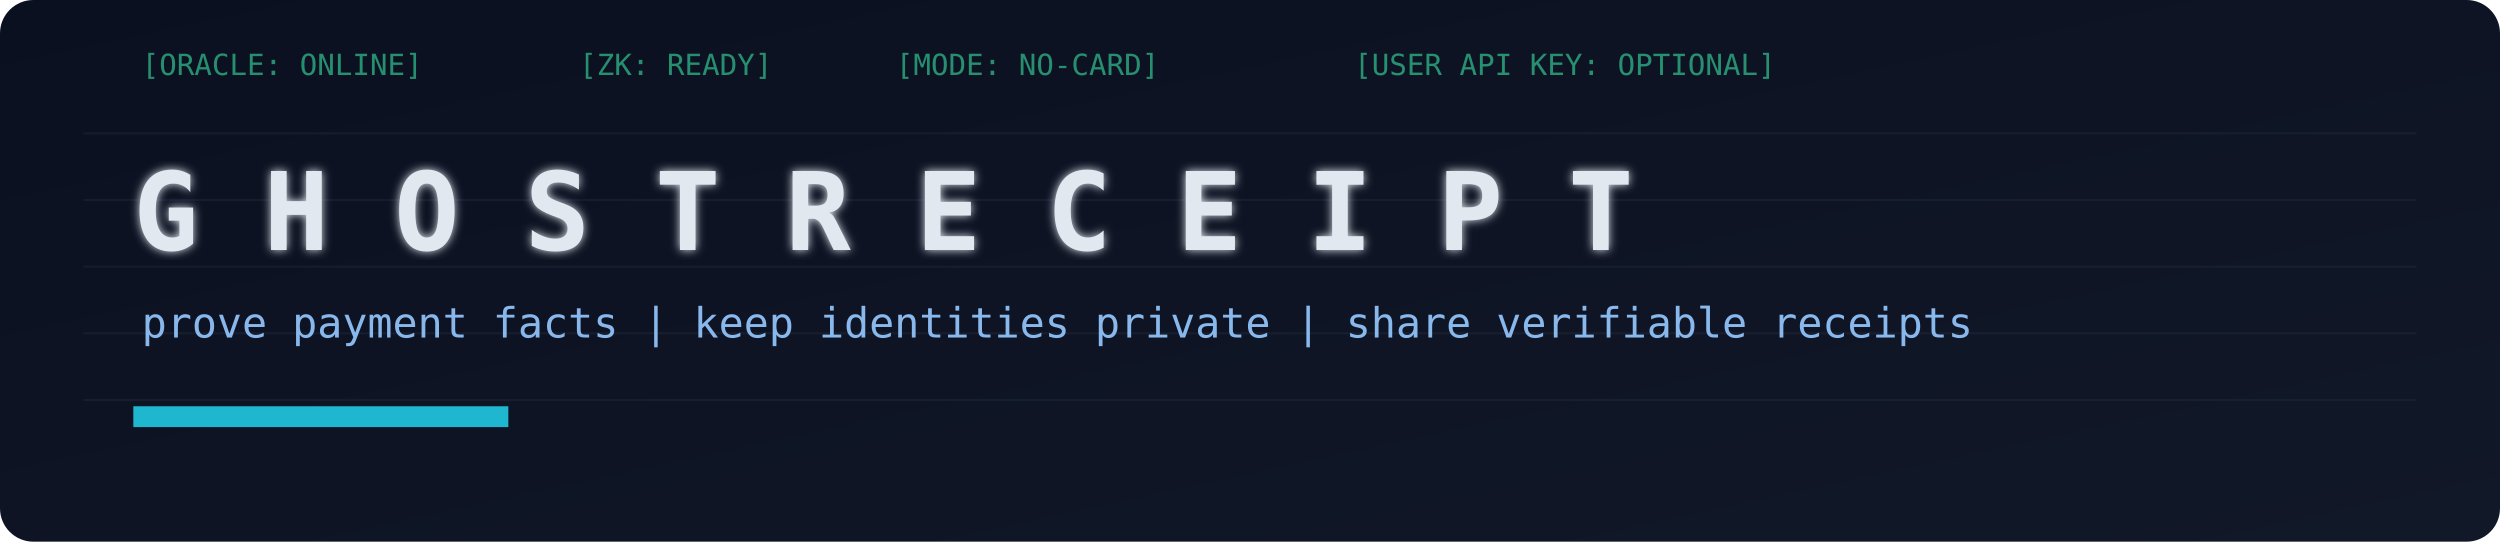
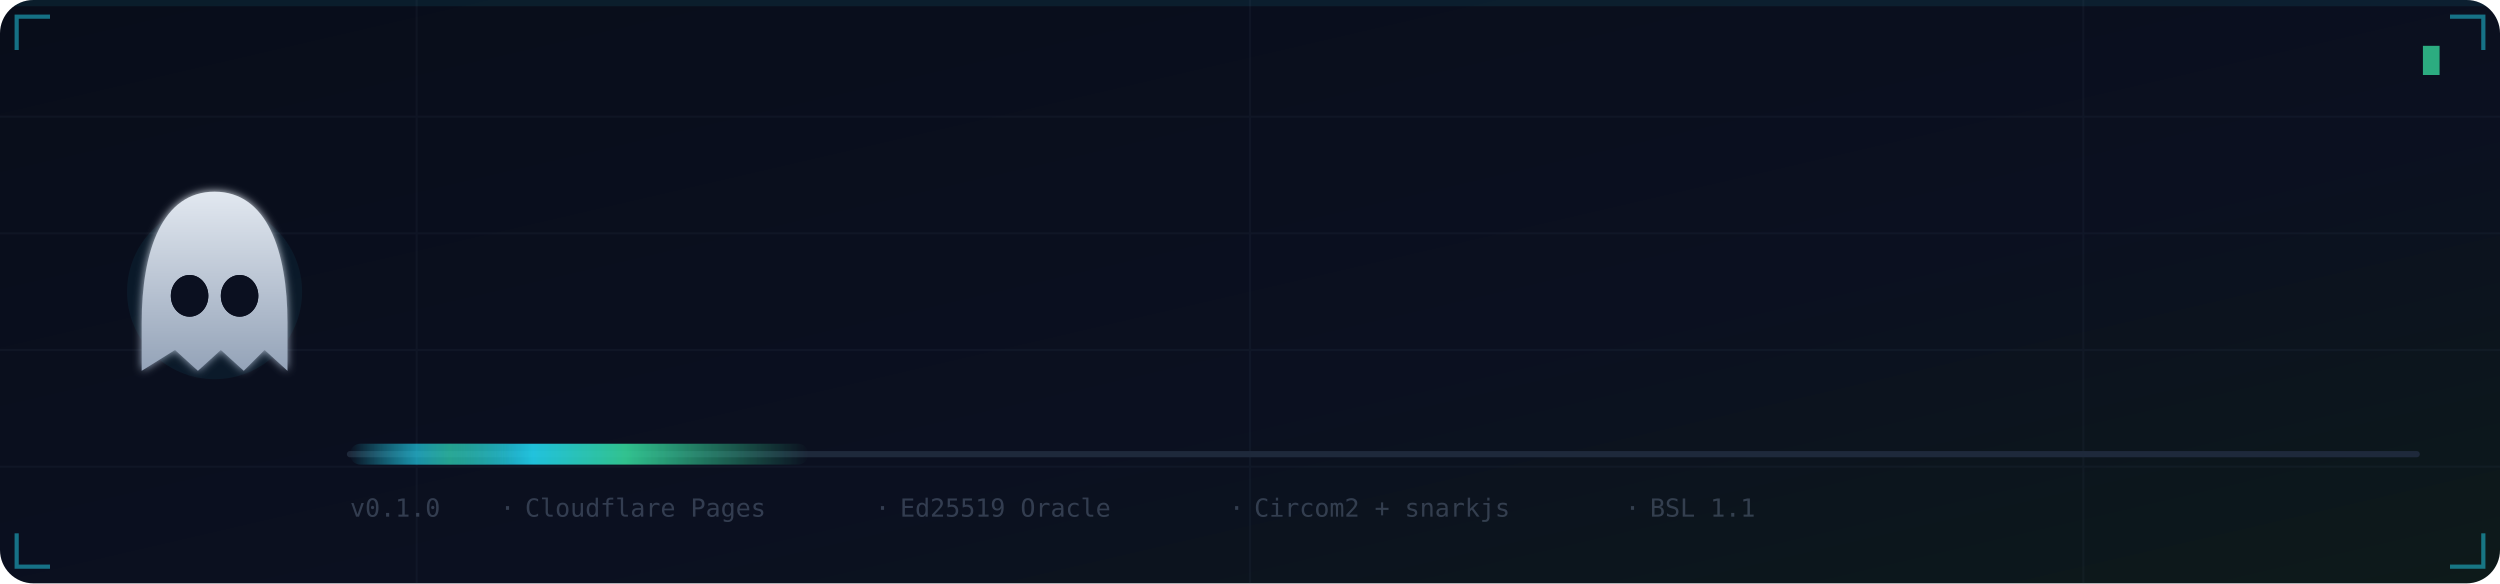
- <svg xmlns="http://www.w3.org/2000/svg" width="1200" height="260" viewBox="0 0 1200 260" role="img" aria-labelledby="title desc">
+ <svg xmlns="http://www.w3.org/2000/svg" width="1200" height="280" viewBox="0 0 1200 280" role="img" aria-labelledby="title desc">
  <defs>
    <linearGradient id="bg" x1="0" y1="0" x2="1" y2="1">
-       <stop offset="0%" stop-color="#0b1020" />
-       <stop offset="100%" stop-color="#111827" />
+       <stop offset="0%" stop-color="#080d1a" />
+       <stop offset="60%" stop-color="#0b1020" />
+       <stop offset="100%" stop-color="#0d1a1a" />
    </linearGradient>
-     <linearGradient id="line" x1="0" y1="0" x2="1" y2="0">
-       <stop offset="0%" stop-color="#22d3ee" />
+     <linearGradient id="titleGrad" x1="0" y1="0" x2="1" y2="0">
+       <stop offset="0%" stop-color="#e2e8f0" />
+       <stop offset="50%" stop-color="#22d3ee" />
      <stop offset="100%" stop-color="#34d399" />
    </linearGradient>
-     <filter id="glow">
-       <feGaussianBlur stdDeviation="2.4" result="blur" />
+     <linearGradient id="sweep" x1="0" y1="0" x2="1" y2="0">
+       <stop offset="0%" stop-color="#22d3ee" stop-opacity="0" />
+       <stop offset="40%" stop-color="#22d3ee" stop-opacity="1" />
+       <stop offset="60%" stop-color="#34d399" stop-opacity="1" />
+       <stop offset="100%" stop-color="#34d399" stop-opacity="0" />
+     </linearGradient>
+     <linearGradient id="ghostBody" x1="0" y1="0" x2="0" y2="1">
+       <stop offset="0%" stop-color="#e2e8f0" />
+       <stop offset="100%" stop-color="#94a3b8" />
+     </linearGradient>
+     <filter id="titleGlow" x="-5%" y="-30%" width="110%" height="160%">
+       <feGaussianBlur stdDeviation="3" result="blur" />
      <feMerge>
        <feMergeNode in="blur" />
        <feMergeNode in="SourceGraphic" />
      </feMerge>
    </filter>
+     <filter id="ghostGlow" x="-20%" y="-20%" width="140%" height="140%">
+       <feGaussianBlur stdDeviation="2" result="blur" />
+       <feMerge>
+         <feMergeNode in="blur" />
+         <feMergeNode in="SourceGraphic" />
+       </feMerge>
+     </filter>
+     <filter id="cyanGlow" x="-20%" y="-50%" width="140%" height="200%">
+       <feGaussianBlur stdDeviation="2.5" result="blur" />
+       <feMerge>
+         <feMergeNode in="blur" />
+         <feMergeNode in="SourceGraphic" />
+       </feMerge>
+     </filter>
+     <clipPath id="bannerClip">
+       <rect width="1200" height="280" rx="16" />
+     </clipPath>
  </defs>
-   <rect width="1200" height="260" fill="url(#bg)" rx="16" />
-   <g opacity="0.22">
-     <line x1="40" y1="64" x2="1160" y2="64" stroke="#334155" stroke-width="1" />
-     <line x1="40" y1="96" x2="1160" y2="96" stroke="#334155" stroke-width="1" />
-     <line x1="40" y1="128" x2="1160" y2="128" stroke="#334155" stroke-width="1" />
-     <line x1="40" y1="160" x2="1160" y2="160" stroke="#334155" stroke-width="1" />
-     <line x1="40" y1="192" x2="1160" y2="192" stroke="#334155" stroke-width="1" />
+   <rect width="1200" height="280" fill="url(#bg)" rx="16" />
+   <g clip-path="url(#bannerClip)" opacity="0.14">
+     <line x1="0" y1="56" x2="1200" y2="56" stroke="#334155" stroke-width="1" />
+     <line x1="0" y1="112" x2="1200" y2="112" stroke="#334155" stroke-width="1" />
+     <line x1="0" y1="168" x2="1200" y2="168" stroke="#334155" stroke-width="1" />
+     <line x1="0" y1="224" x2="1200" y2="224" stroke="#334155" stroke-width="1" />
+     <line x1="200" y1="0" x2="200" y2="280" stroke="#334155" stroke-width="1" />
+     <line x1="600" y1="0" x2="600" y2="280" stroke="#334155" stroke-width="1" />
+     <line x1="1000" y1="0" x2="1000" y2="280" stroke="#334155" stroke-width="1" />
  </g>
-   <text x="64" y="120" fill="#e2e8f0" font-family="monospace" font-size="52" font-weight="700" filter="url(#glow)">
-     G H O S T R E C E I P T
+   <rect clip-path="url(#bannerClip)" x="0" y="0" width="1200" height="3" fill="#22d3ee" opacity="0.08">
+     <animateTransform attributeName="transform" type="translate" values="0,0;0,280;0,0" dur="5s" repeatCount="indefinite" calcMode="linear" />
+   </rect>
+   <g transform="translate(48, 60)">
+     <g>
+       <animateTransform attributeName="transform" type="translate" values="0,0;0,-8;0,0" dur="3s" repeatCount="indefinite" calcMode="spline" keySplines="0.4 0 0.6 1;0.4 0 0.6 1" />
+       <ellipse cx="55" cy="80" rx="42" ry="42" fill="#22d3ee" opacity="0.06">
+         <animate attributeName="rx" values="42;48;42" dur="3s" repeatCount="indefinite" />
+         <animate attributeName="opacity" values="0.06;0.12;0.06" dur="3s" repeatCount="indefinite" />
+       </ellipse>
+       <path d="M20 95 C20 60 30 32 55 32 C80 32 90 60 90 95 L90 118 L79 108 L69 118 L58 108 L47 118 L36 108 L20 118 Z" fill="url(#ghostBody)" filter="url(#ghostGlow)" />
+       <ellipse cx="43" cy="82" rx="9" ry="10" fill="#0b1020" />
+       <ellipse cx="67" cy="82" rx="9" ry="10" fill="#0b1020" />
+       <circle cx="46" cy="78" r="3.5" fill="#22d3ee" opacity="0.95">
+         <animate attributeName="opacity" values="0.95;0.4;0.95" dur="4s" repeatCount="indefinite" />
+       </circle>
+       <circle cx="70" cy="78" r="3.5" fill="#22d3ee" opacity="0.95">
+         <animate attributeName="opacity" values="0.95;0.4;0.95" dur="4s" begin="0.3s" repeatCount="indefinite" />
+       </circle>
+       <ellipse cx="43" cy="82" rx="9" ry="10" fill="#0b1020">
+         <animate attributeName="ry" values="10;10;10;10;0.5;10;10;10;10;10;10;10;10;10;10;0.5;10" dur="7s" repeatCount="indefinite" />
+       </ellipse>
+       <ellipse cx="67" cy="82" rx="9" ry="10" fill="#0b1020">
+         <animate attributeName="ry" values="10;10;10;10;0.5;10;10;10;10;10;10;10;10;10;10;0.5;10" dur="7s" repeatCount="indefinite" />
+       </ellipse>
+     </g>
+   </g>
+   <g font-family="monospace" font-size="13" fill="#34d399" filter="url(#cyanGlow)">
+     <g opacity="0">
+       <animate attributeName="opacity" values="0;0.75;0.75" dur="0.5s" begin="0.2s" fill="freeze" />
+       <text x="170" y="36">[ORACLE: ONLINE]</text>
+     </g>
+     <g opacity="0">
+       <animate attributeName="opacity" values="0;0.75;0.75" dur="0.5s" begin="0.7s" fill="freeze" />
+       <text x="380" y="36">[ZK: READY]</text>
+     </g>
+     <g opacity="0">
+       <animate attributeName="opacity" values="0;0.75;0.75" dur="0.5s" begin="1.2s" fill="freeze" />
+       <text x="530" y="36">[MODE: NO-CARD]</text>
+     </g>
+     <g opacity="0">
+       <animate attributeName="opacity" values="0;0.75;0.75" dur="0.5s" begin="1.7s" fill="freeze" />
+       <text x="760" y="36">[USER KEY: OPTIONAL]</text>
+     </g>
+     <g opacity="0">
+       <animate attributeName="opacity" values="0;0.75;0.75" dur="0.5s" begin="2.2s" fill="freeze" />
+       <text x="1010" y="36">[PRIVACY: MAX]</text>
+     </g>
+   </g>
+   <rect x="1163" y="22" width="8" height="14" fill="#34d399" opacity="0.8">
+     <animate attributeName="opacity" values="0.8;0;0.8" dur="1s" begin="2.5s" repeatCount="indefinite" />
+   </rect>
+   <text x="169" y="136" fill="#22d3ee" font-family="monospace" font-size="58" font-weight="700" opacity="0">
+     GHOSTRECEIPT
+     <animate attributeName="x" values="169;173;167;169" dur="0.15s" begin="3s" repeatCount="indefinite" calcMode="discrete" keyTimes="0;0.33;0.66;1" />
+     <animate attributeName="opacity" values="0;0;0.4;0;0;0;0;0;0.3;0;0" dur="8s" begin="3s" repeatCount="indefinite" />
  </text>
-   <text x="68" y="162" fill="#93c5fd" font-family="monospace" font-size="20" opacity="0.92">
-     prove payment facts | keep identities private | share verifiable receipts
+   <text x="169" y="136" fill="#f43f5e" font-family="monospace" font-size="58" font-weight="700" opacity="0">
+     GHOSTRECEIPT
+     <animate attributeName="x" values="169;165;172;169" dur="0.15s" begin="3.05s" repeatCount="indefinite" calcMode="discrete" keyTimes="0;0.33;0.66;1" />
+     <animate attributeName="opacity" values="0;0;0.3;0;0;0;0;0;0.25;0;0" dur="8s" begin="3.05s" repeatCount="indefinite" />
  </text>
-   <g>
-     <line x1="64" y1="200" x2="1136" y2="200" stroke="url(#line)" stroke-width="2" opacity="0.55" />
-     <rect x="64" y="195" width="180" height="10" fill="#22d3ee" opacity="0.85">
-       <animate attributeName="x" values="64;956;64" dur="4s" repeatCount="indefinite" />
-     </rect>
+   <text x="169" y="136" fill="url(#titleGrad)" font-family="monospace" font-size="58" font-weight="700" filter="url(#titleGlow)" opacity="0">
+     GHOSTRECEIPT
+     <animate attributeName="opacity" values="0;1" dur="0.6s" begin="0.1s" fill="freeze" />
+   </text>
+   <text x="172" y="178" fill="#93c5fd" font-family="monospace" font-size="19" opacity="0">
+     prove payment facts · keep identities private · share verifiable receipts
+     <animate attributeName="opacity" values="0;0.9" dur="0.8s" begin="0.8s" fill="freeze" />
+   </text>
+   <line x1="168" y1="218" x2="1160" y2="218" stroke="#1e293b" stroke-width="3" stroke-linecap="round" />
+   <rect x="168" y="213" width="220" height="10" rx="5" fill="url(#sweep)" opacity="0.9">
+     <animate attributeName="x" values="168;940;168" dur="3.6s" repeatCount="indefinite" calcMode="spline" keySplines="0.4 0 0.6 1;0.4 0 0.6 1" />
+   </rect>
+   <rect x="168" y="213" width="80" height="10" rx="5" fill="url(#sweep)" opacity="0.5">
+     <animate attributeName="x" values="940;168;940" dur="3.6s" repeatCount="indefinite" calcMode="spline" keySplines="0.4 0 0.6 1;0.4 0 0.6 1" />
+   </rect>
+   <g stroke="#22d3ee" stroke-width="2" fill="none" opacity="0.5">
+     <polyline points="8,24 8,8 24,8" />
+     <polyline points="1176,8 1192,8 1192,24" />
+     <polyline points="8,256 8,272 24,272" />
+     <polyline points="1176,272 1192,272 1192,256" />
  </g>
-   <g opacity="0.65" fill="#34d399" font-family="monospace" font-size="14">
-     <text x="68" y="36">[ORACLE: ONLINE]</text>
-     <text x="278" y="36">[ZK: READY]</text>
-     <text x="430" y="36">[MODE: NO-CARD]</text>
-     <text x="650" y="36">[USER API KEY: OPTIONAL]</text>
+   <g font-family="monospace" font-size="12" opacity="0.45">
+     <text x="168" y="248" fill="#64748b">v0.1.0</text>
+     <text x="240" y="248" fill="#64748b">·</text>
+     <text x="252" y="248" fill="#64748b">Cloudflare Pages</text>
+     <text x="420" y="248" fill="#64748b">·</text>
+     <text x="432" y="248" fill="#64748b">Ed25519 Oracle</text>
+     <text x="590" y="248" fill="#64748b">·</text>
+     <text x="602" y="248" fill="#64748b">Circom2 + snarkjs</text>
+     <text x="780" y="248" fill="#64748b">·</text>
+     <text x="792" y="248" fill="#64748b">BSL 1.1</text>
  </g>
</svg>
